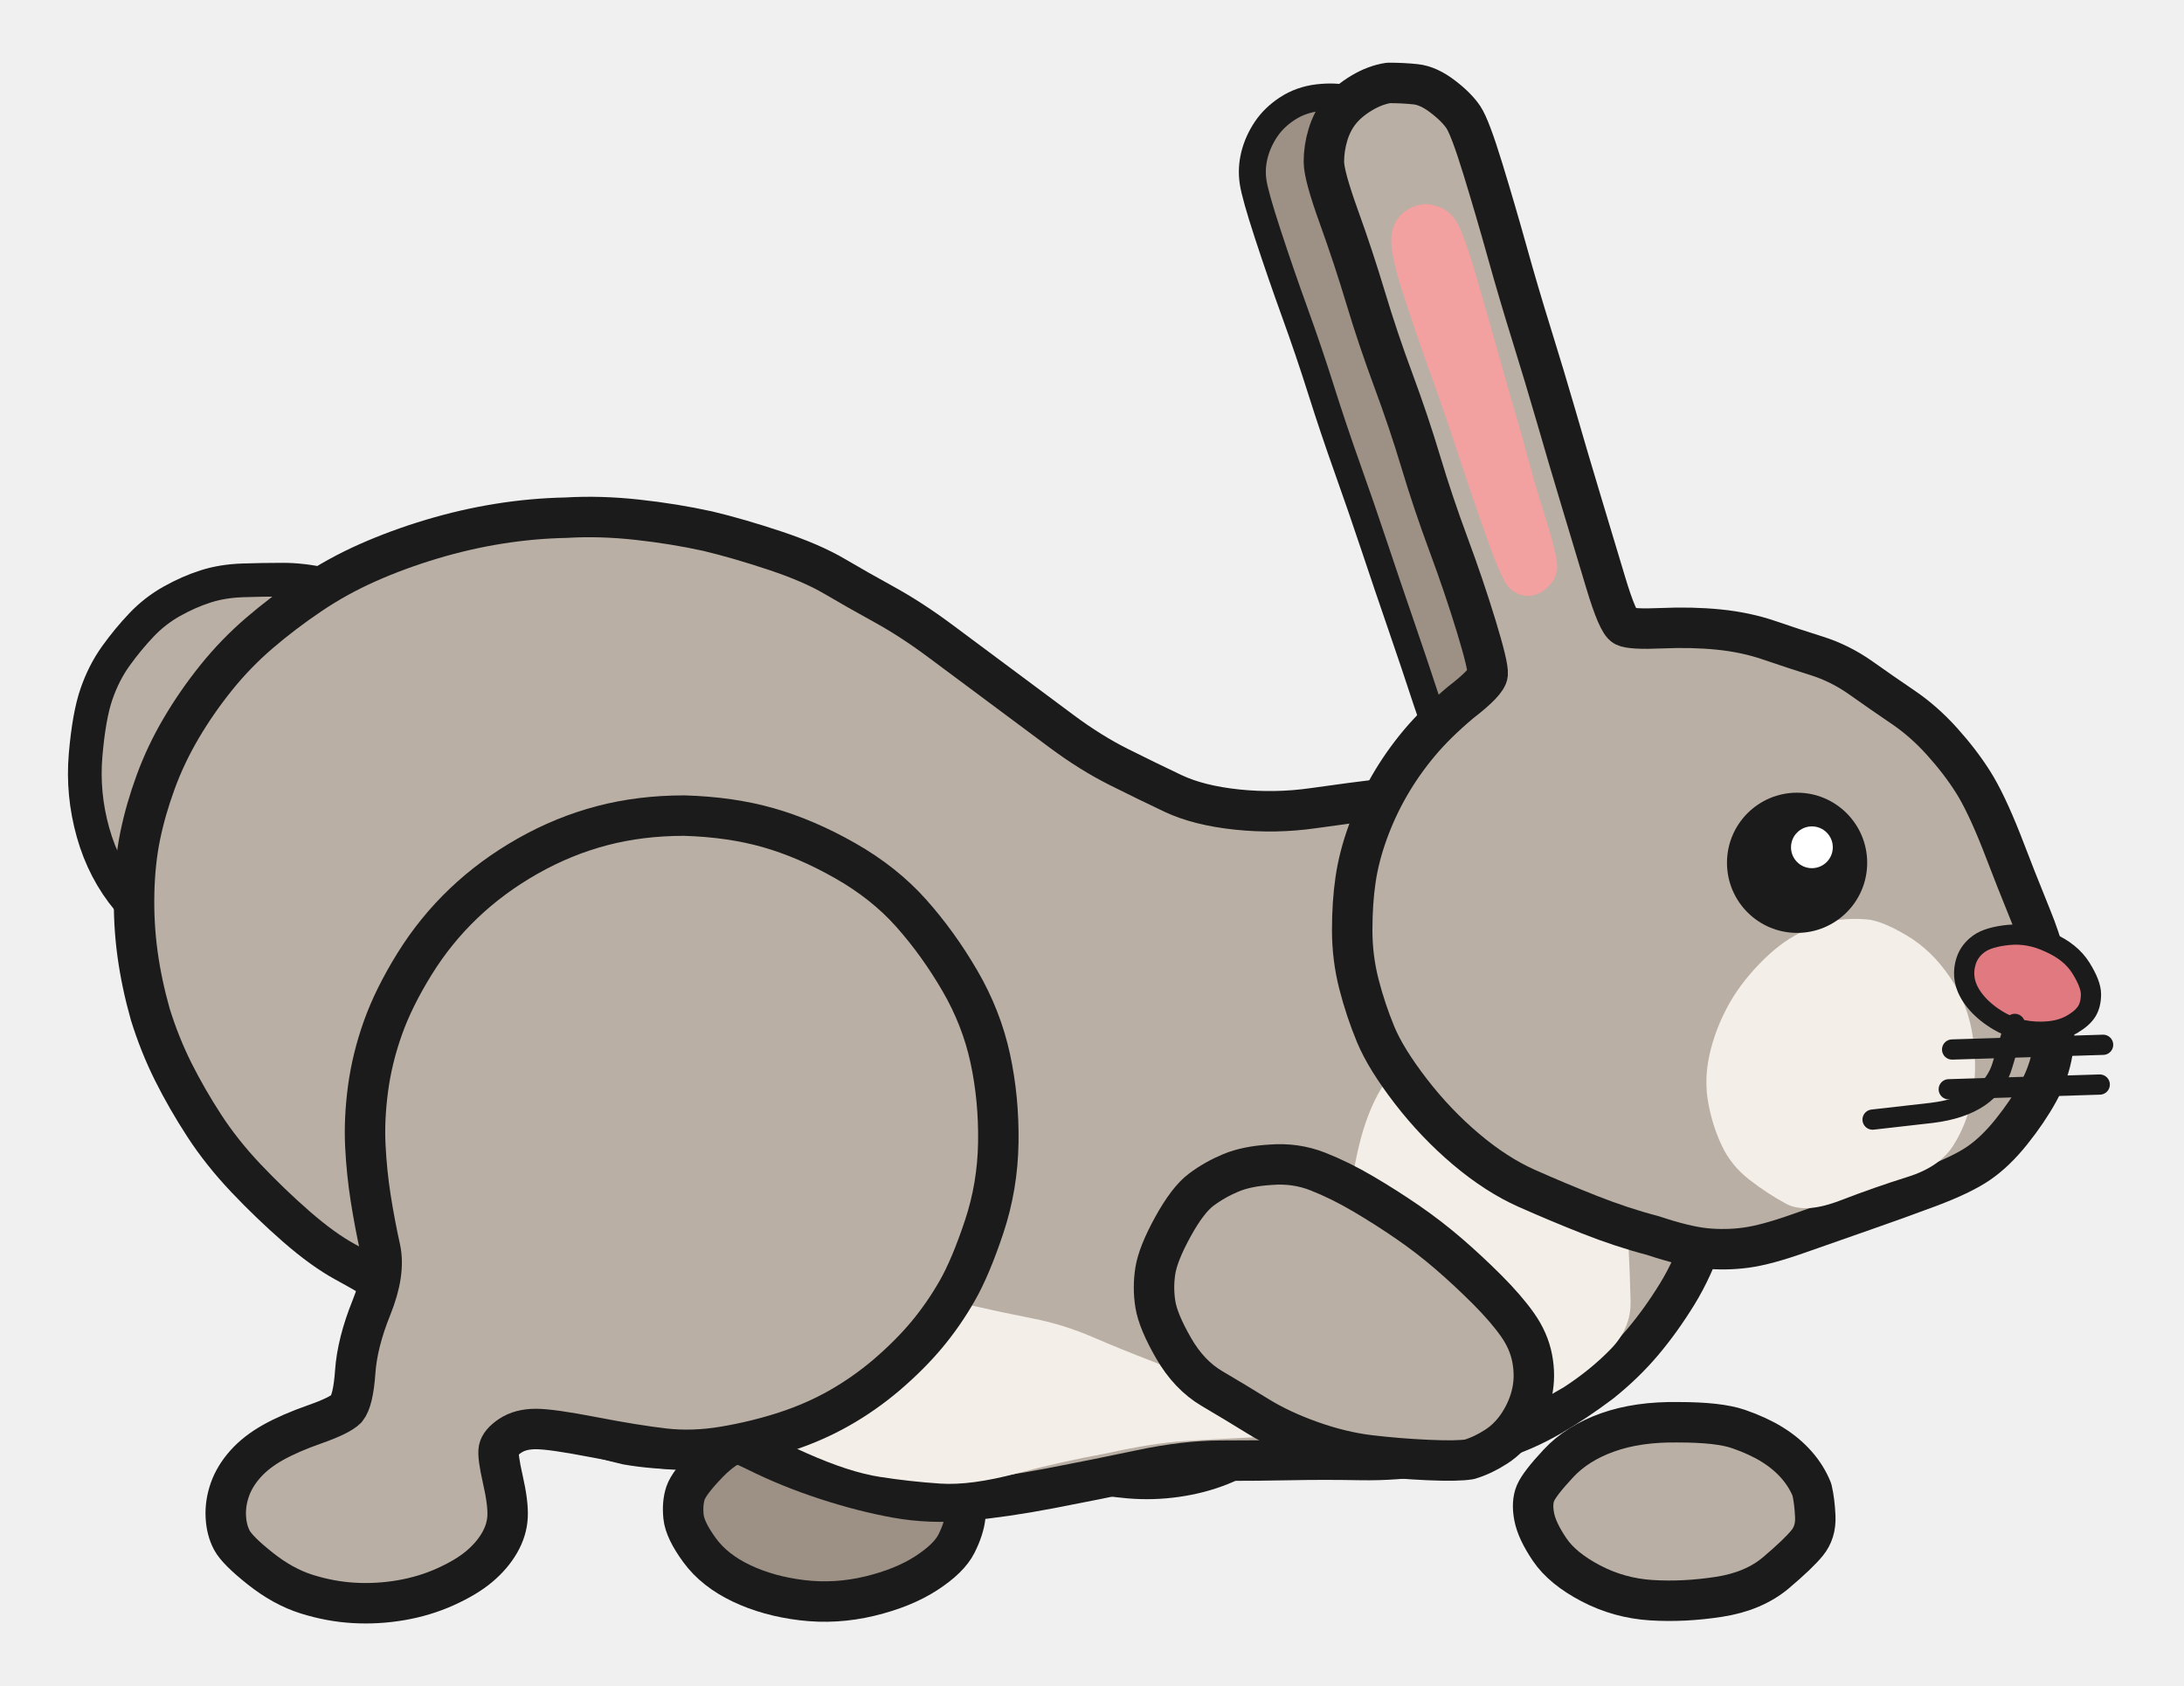
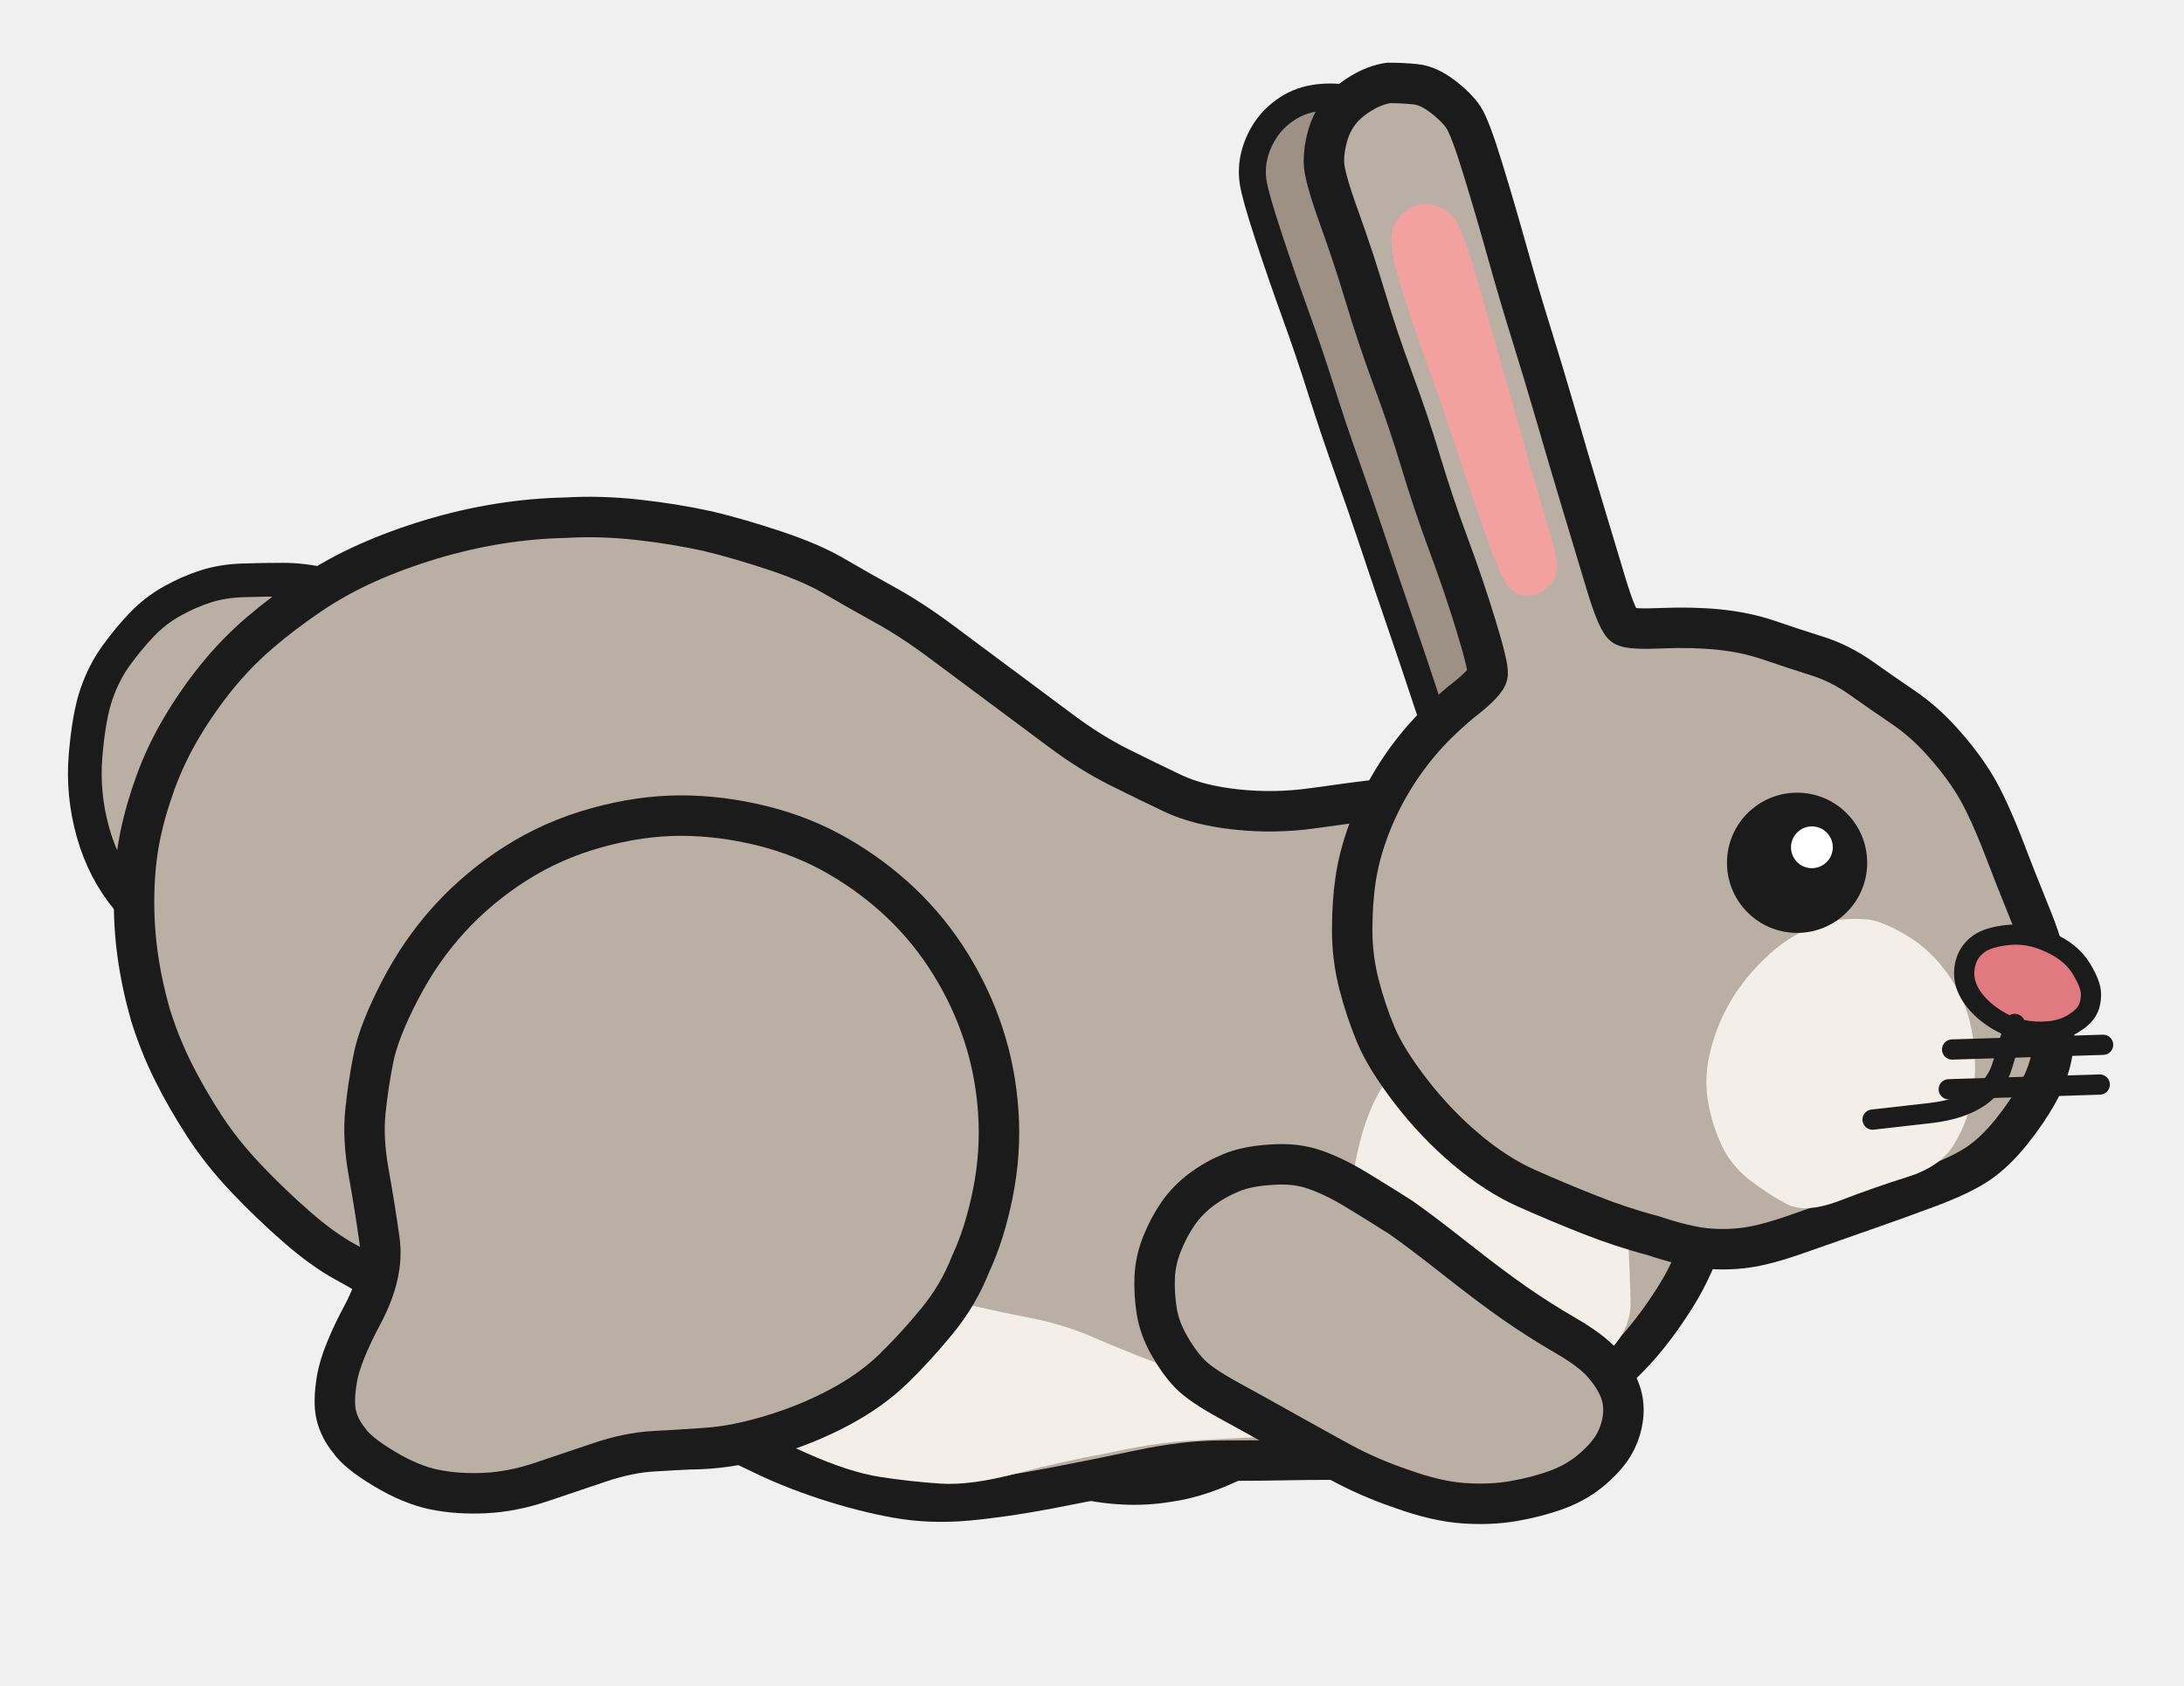
<svg xmlns="http://www.w3.org/2000/svg" viewBox="0 0 324 250" width="324" height="250">
  <g stroke="#1B1B1B" stroke-linecap="round" stroke-linejoin="round">
-     <path d="M188 172.7Q185 173 180.5 174.8t-9 3.6t-8 5t-7 6.2t-4.6 5.3t-1.5 4.6t.4 5t2.5 4.6t3.7 3.3t4 1.4t6.2 0t8.6-.7q4.2-.3 8.4-1.5t8.6-2.5t7.7-3.8t4.9-5t2-5.3t.4-6t-1.4-5.5t-3.3-4.8t-4.6-3.8t-5-1.9t-5.5-.3ZM123 211Q117 210.8 112.5 212.4t-7.4 4.6t-3.4 4.5t-.3 3.5t2.4 5t6.2 4.9t9 2.5t10-.6t8.4-3.4t4.5-4.4t1.3-4t-.6-4q-.7-2 -2.1-3.6t-3.7-3t-5-2.3t-8.8-1.1Z" fill="#9D9085" fill-rule="evenodd" stroke-width="6" />
-     <path d="M100.5 120.9Q95 121 88.5 122.8t-12 5.3t-9.8 8.2t-7.4 10.7t-4.1 12.5t-.6 13t3 12.5t6.4 11.3t7 7.7t6.5 4.6t7.5 3.5t8 2.2q4 .7 8.5 .7t9-.9t8.5-2.6t9-4.7t7.5-3.6t6.5 .5t8 6.1t6.5 6.4t5 2.1t6 1t7-.2t6.5-1.7q3-1.2 5-2.8t3.3-3.6t1.6-4t-.4-4t-2.4-4t-6.4-4.1t-8.2-2.2t-7-.2t-5-.8t-3.1-4.2t-4.2-6.5t-3.6-5q-1-2 -1.5-6t-1.1-8t-2.2-9t-3.7-8.6t-5-7t-7-6.6t-9.1-5.5t-10-3.4t-10.5-1Z" fill="#9D9085" stroke-width="6" />
+     <path d="M188 172.7Q185 173 180.5 174.8t-9 3.6t-8.5 5.3t-7.9 6.9t-5.6 6.4t-2.2 6t.1 5.5t2.6 4.8t4.5 3.7t5.5 2.2t6.5 1t7-.4q3.5-.5 7.5-2.2t7.9-4.2t7.7-4.9t5.8-4.5t3.4-4.5t1.8-5.5t.2-5.5t-1.6-5.2t-3.2-4.8t-4.5-3.6t-5-1.9t-5.5-.3Z" fill="#9D9085" stroke-width="6" />
+     <path d="M101 121Q95 121 89 122.6t-11.5 4.9t-10 7.9t-7.5 10.1t-4.4 11.5t-1.2 12.5t2.1 12.5t5.5 11.5t7.3 8.9t7.7 5.8t8.5 4t9 2.3q4.5 .6 8.5 .5t7.5-.9t7.5-2.4t8-3.6t6-1.7t7.5 1.5t9 1.6t8-.7t7.8-2.9t5.3-4.9t1.6-6t-2.3-5.4q-1.9-2.4 -6-5.2t-8.2-5.6t-4.9-4.8t-1.3-8t-1.7-10t-2.9-8t-4.4-7.5t-6.9-7.5t-9.5-6.7t-10.6-4t-11.5-1.3Z" fill="#9D9085" stroke-width="6" />
    <path d="M42 86Q39 86 36 86.1t-5.5 .9t-5 2.2t-4.5 3.5t-3.8 4.6t-2.9 5.7t-1.6 9t1.1 11.5t5.2 10t8.8 7.3t10.7 3.5t11-1q5.5-1.5 10-5t7.3-8.4t3.5-7.9t.7-6t-1.5-8.5t-5.1-10t-8.4-7.3t-8-3.5t-6-.7Z" fill="#B9AFA4" stroke-width="5" />
    <path d="M84 76.8Q79 76.9 74 77.7t-10 2.3t-9.5 3.5t-8.5 4.7t-7.5 5.7t-6.4 6.6t-5.2 7.5t-3.8 8t-2.3 8t-.9 8.5t.5 9t1.9 9q1.4 4.5 3.4 8.5t4.6 8t6.2 7.8t7.5 7.2t7.2 5.2t6.6 3.8t7.7 3.7t9 3.6t9 3.6t9.3 4.1t9.7 4.7t9.7 4.6q4.8 2.4 10.3 4.2t10.5 2.7t10.5 .4t12.3-1.8t13.4-2.7t12-1.4t10.3-.1t10.3 0t10.7-.8t9.5-2.2t8-3.5t7.5-5q3.5-2.8 6.2-6t5.1-7.1t4.1-9t2.8-11t1.2-11.5t-.7-10.5t-2.5-9t-4.1-7.5t-5.5-6.3t-7.6-5.1t-10-3.4t-10-1.1q-4.5 .1 -10.3 .8t-11.4 1.5t-11.3 .2t-9.5-2.4t-8-3.9t-8.5-5.3t-9-6.7t-9-6.7t-8.3-5.4t-7.4-4.2t-8.8-3.8t-10-2.9q-5-1.1 -10.5-1.7t-10.5-.3Z" fill="#B9AFA4" stroke-width="6" />
    <path d="M220.5 152.4Q218 152 215 152.8t-5.5 3t-4.6 5.7t-3.3 8.5t-1.5 10t.5 10.5t2.5 11t3.8 8.9t2.1 3.3t5-.8t9.5-2.7t8.5-4.4q4-2.6 7-5.7t2.9-7.1t-.3-8t-1.2-8t-2.5-7.5t-3.4-6.5t-4.3-5.2t-4.7-3.6t-5-1.8ZM124.8 192.1Q120 192 116 192.7t-8 1.6t-7.1 2.3t-5.7 3.4t-2.6 2t5.2 2.8t10.4 5.4t11.5 5.4t10.8 3.5t9 1t11.3-1.5t13.4-3q6.8-1.5 11.4-1.8t9.1-.5t4.5-.3t-3.5-2.3t-7.1-4.7t-7.8-4.1t-8.6-3.5t-9-2.8t-9.4-2t-9.6-1.2t-9.4-.3Z" fill="#F3EEE8" fill-rule="evenodd" stroke="none" data-noink="1" />
-     <path d="M101.5 121Q95 121 89.3 122.5t-11 4.5t-9.5 7t-7.3 9t-4.7 9.5t-2.2 9t-.4 8.5t.8 7.8t1.4 7.4t-1.3 8.8t-2.4 9.5t-1.3 5.5q-1 1 -4.7 2.3t-6.2 2.7t-4.1 3.2t-2.3 3.8t-.6 4t.9 3.5t4.2 4.2t6.9 3.8t7 1.3t7-.4t6.6-2t5-3q1.9-1.6 3-3.5t1.2-3.9t-.7-5.5t-.6-4.5t1.7-2t3.8-1t8.5 1.2t10.5 1.7t9-.3t9-2.2t8-3.5t7-4.9q3.5-3 6-6t4.5-6.5t4-9.5t2.1-12.5t-1.2-12.5t-4.5-11.5t-7.2-10t-9.8-7.8t-11.4-4.9t-12.5-1.8Z" fill="#B9AFA4" stroke-width="6" />
-     <path d="M188.5 172.8Q185 173 182.6 174t-4.4 2.5t-4.2 5.5t-2.6 6.5t0 5t2.7 6.5t5.7 6t6.8 4.1t7.9 3.7t8.7 2.1t8.6 .7t6.2-.1q2-.6 4-1.9t3.4-3.5t1.9-4.6t0-5t-2.2-5t-4.5-5.2t-5.7-5.3t-6.1-4.7t-6.6-4.2t-6.7-3.3t-7-1ZM249 211Q243 210.9 238.5 212.5t-7.3 4.6t-3.4 4.4t-.2 3.5t2.3 4.9t6.1 5t9 2.5t10-.5t8.5-3.6t4.6-4.4t1.2-3.9t-.5-4q-.8-2 -2.3-3.7t-3.6-3t-5-2.3t-8.9-1Z" fill="#B9AFA4" fill-rule="evenodd" stroke-width="6" />
+     <path d="M101 121Q95 121 88.5 122.8t-12 5.3t-9.8 8.2t-7.4 10.7t-3.9 10t-1.2 8t.5 9t1.6 10t-2.5 11t-3.8 9.5t-.1 5.5t1.9 3.7q1.2 1.8 5.2 4.2t7.5 3.1t7.5 .5t8.2-1.6t8.6-2.9t8.2-1.7t8-.5t9.5-1.9t10-4.1t8-5.7t6.5-7.1t5-8.5q2.1-4.5 3.3-10.5t.8-12t-2.2-11.5t-4.9-10.5t-7.3-9t-9.4-7t-11.3-4.5t-12-1.5Z" fill="#B9AFA4" stroke-width="6" />
+     <path d="M188.5 172.8Q185 173 182.6 174t-4.4 2.5t-3.4 3.5t-2.4 4.5t-1.1 5t.3 5t1.8 5t3 4.2t5.8 4t8.3 4.6t8.3 4.6t9.2 4q5 1.8 9 2.1t7.5-.3t6.5-1.7t5.3-3.1t3.3-3.9t1.2-4t-.6-4t-2.5-3.8t-5.5-4.1t-7.4-4.7t-8.8-6.6t-8.2-6.2q-3.3-2.1 -6.6-4.1t-6.2-3t-6.5-.7Z" fill="#B9AFA4" stroke-width="6" />
    <path d="M195.5 14.5Q193 14.8 191 16.1t-3.2 3.1t-1.7 3.8t-.2 4t2.2 7.8t4 11.6t3.9 11.5t3.9 11.6t4 11.6t3.9 11.5t3.9 11.6t4.2 8.2q2.1 2.5 3.6 3t3.5 .4t4.7-1.9t3.3-3.4t.9-3.5t-1.7-7.9t-3.4-11.9t-3.4-11.8t-3.5-11.9t-3.4-11.9t-3.5-11.8t-3.4-11.9q-1.7-5.9 -2.8-7.9t-3-3.4t-3.8-1.9t-4.5-.2Z" fill="#9D9085" stroke-width="4" />
    <path d="M206 12.3Q204 12.6 202 13.8t-3.2 2.7t-1.8 3.5t-.6 4t2.2 8.1t4 12.1t4.1 12.2t4.1 12.2t4.1 12.2t4.1 12.1t1.7 7.1t-4 4.2q-3.7 3.1 -6.2 6.1t-4.4 6.3t-3.2 6.9t-1.8 7t-.5 7.5t1 8t2.5 7.5t5.2 8.4t8.2 8.6t9 5.8t9.3 3.9t9.4 3.1q4.8 1.6 7.8 1.9t6-.1t7.8-2.1t9.7-3.4t9.7-3.5t7.3-3.5t4.9-4.7t4-5.9t2.1-6t-.1-8.5t-3-11.3t-4.5-11.4q-2.3-5.8 -4.2-8.8t-4.6-6t-5.8-5.1t-6.2-4.3t-6.6-3.3t-7-2.3t-7.5-1.6t-8.5-.2t-5.5-.3t-2.8-6.5t-3.7-12.3t-3.6-12.2q-1.8-6.2 -3.7-12.3t-3.6-12.2t-3.6-12.3t-2.9-7.7t-3.1-3.1t-4-1.8t-4-.2Z" fill="#B9AFA4" stroke-width="6" />
    <path d="M212.9 30.5Q211 29.9 209 31t-2.5 3.5t1.5 8.6t4.2 12.3t4.2 12.2t4.2 12.3t3.3 7.3t2.6 1.2t2.9-1.1t1.6-2.8t-1.7-7.6t-3.5-12.2q-1.8-6.1 -3.5-12.2t-3.5-12.2t-2.9-7.7t-3-2.1Z" fill="#F2A0A0" stroke="none" data-noink="1" />
    <path d="M272.5 136.5Q270 136.9 267 138.4t-6 4.6t-4.8 6.5t-2.6 7t-.2 7t2 6.4t4.1 5.1t5.5 3.6t8-.5t10-3.5t6.8-4.7t2.7-6.9q.9-4 .2-9t-3.4-9t-6.4-6.2t-5.9-2.4t-4.5 .1Z" fill="#F3EEE8" stroke="none" data-noink="1" />
    <circle cx="266.6" cy="128" r="8.9" fill="#1B1B1B" stroke-width="3" />
    <circle cx="268.8" cy="125.7" r="3.1" fill="#FFFFFF" stroke="none" data-noink="1" />
    <path d="M298 138.7Q295 139 293.6 140t-1.9 2.5t-.2 3t1.5 3t3.1 2.7t3.9 1.6t4 .2t3.5-1.1t2.1-1.9t.6-2.5t-1.5-3.9t-4.7-3.8q-3-1.4 -6-1.1Z" fill="#E07A80" stroke-width="3" />
    <path d="M298.9 151.9L297.1 157.9Q295.4 164 286.6 165.1L277.8 166.1" fill="none" stroke-width="3" />
    <path d="M289.6 155.7L312 155" fill="none" stroke-width="3" />
    <path d="M289.1 161.6L311.5 160.9" fill="none" stroke-width="3" />
  </g>
</svg>
